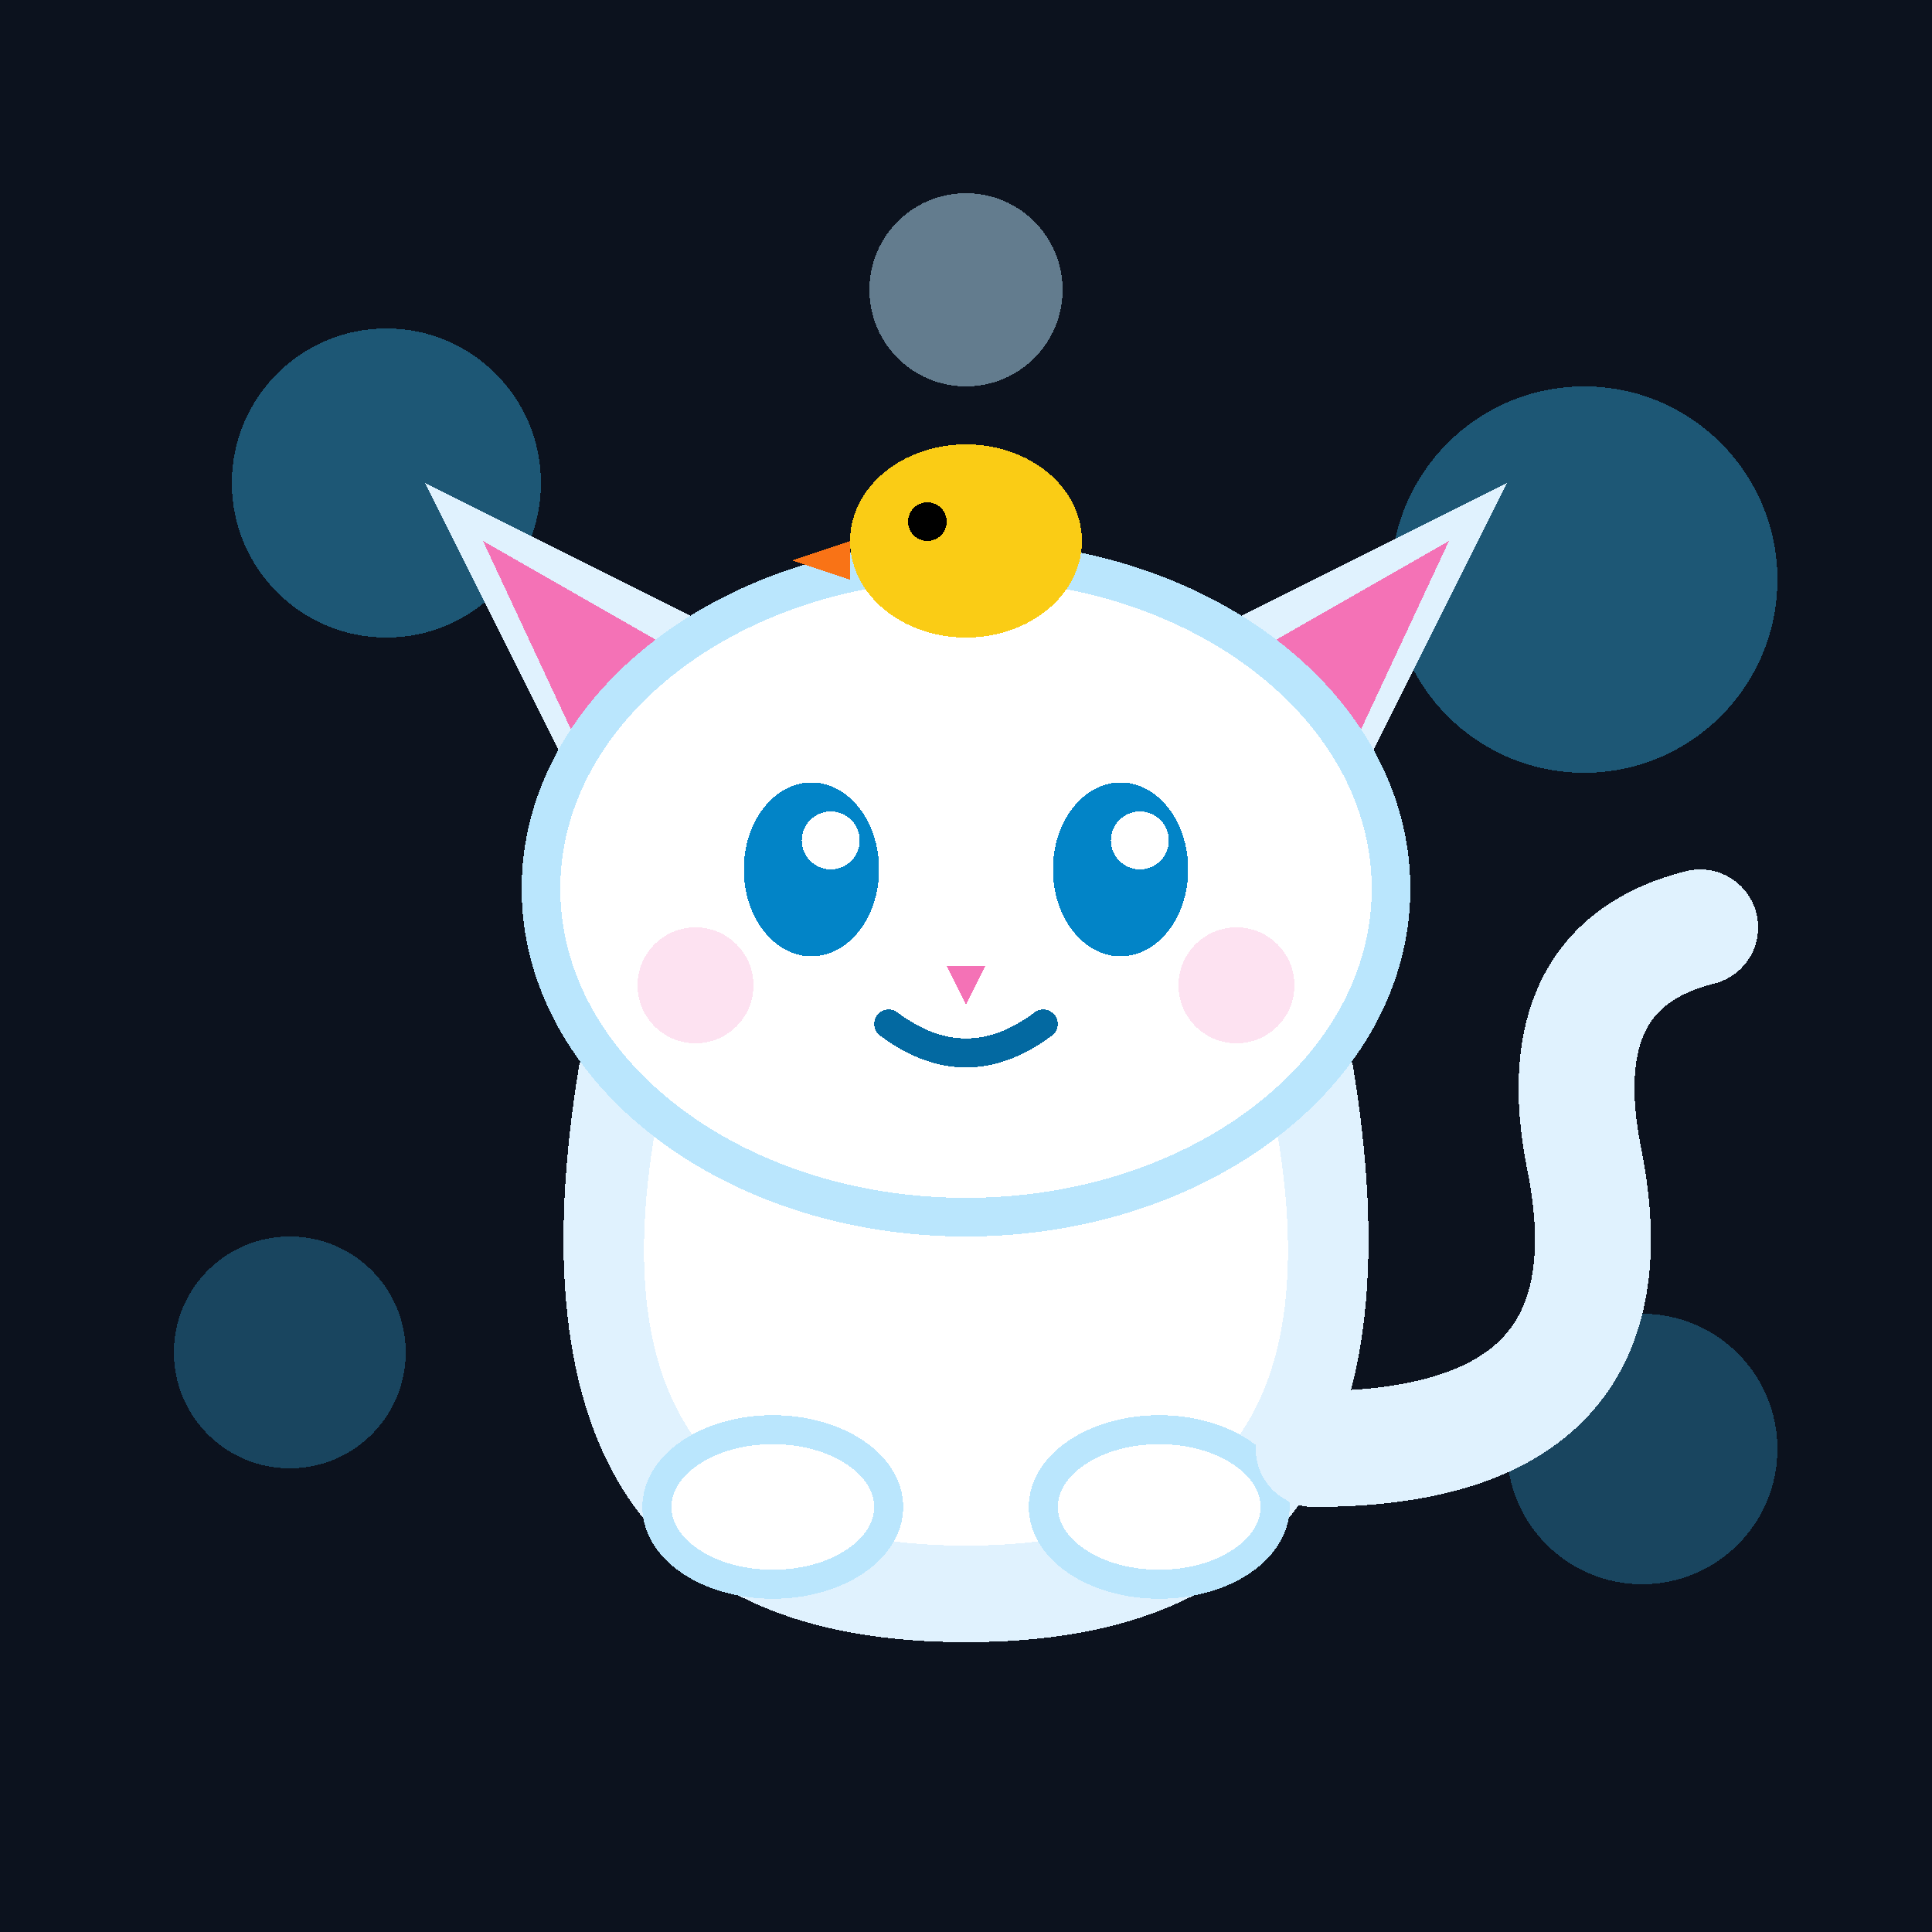
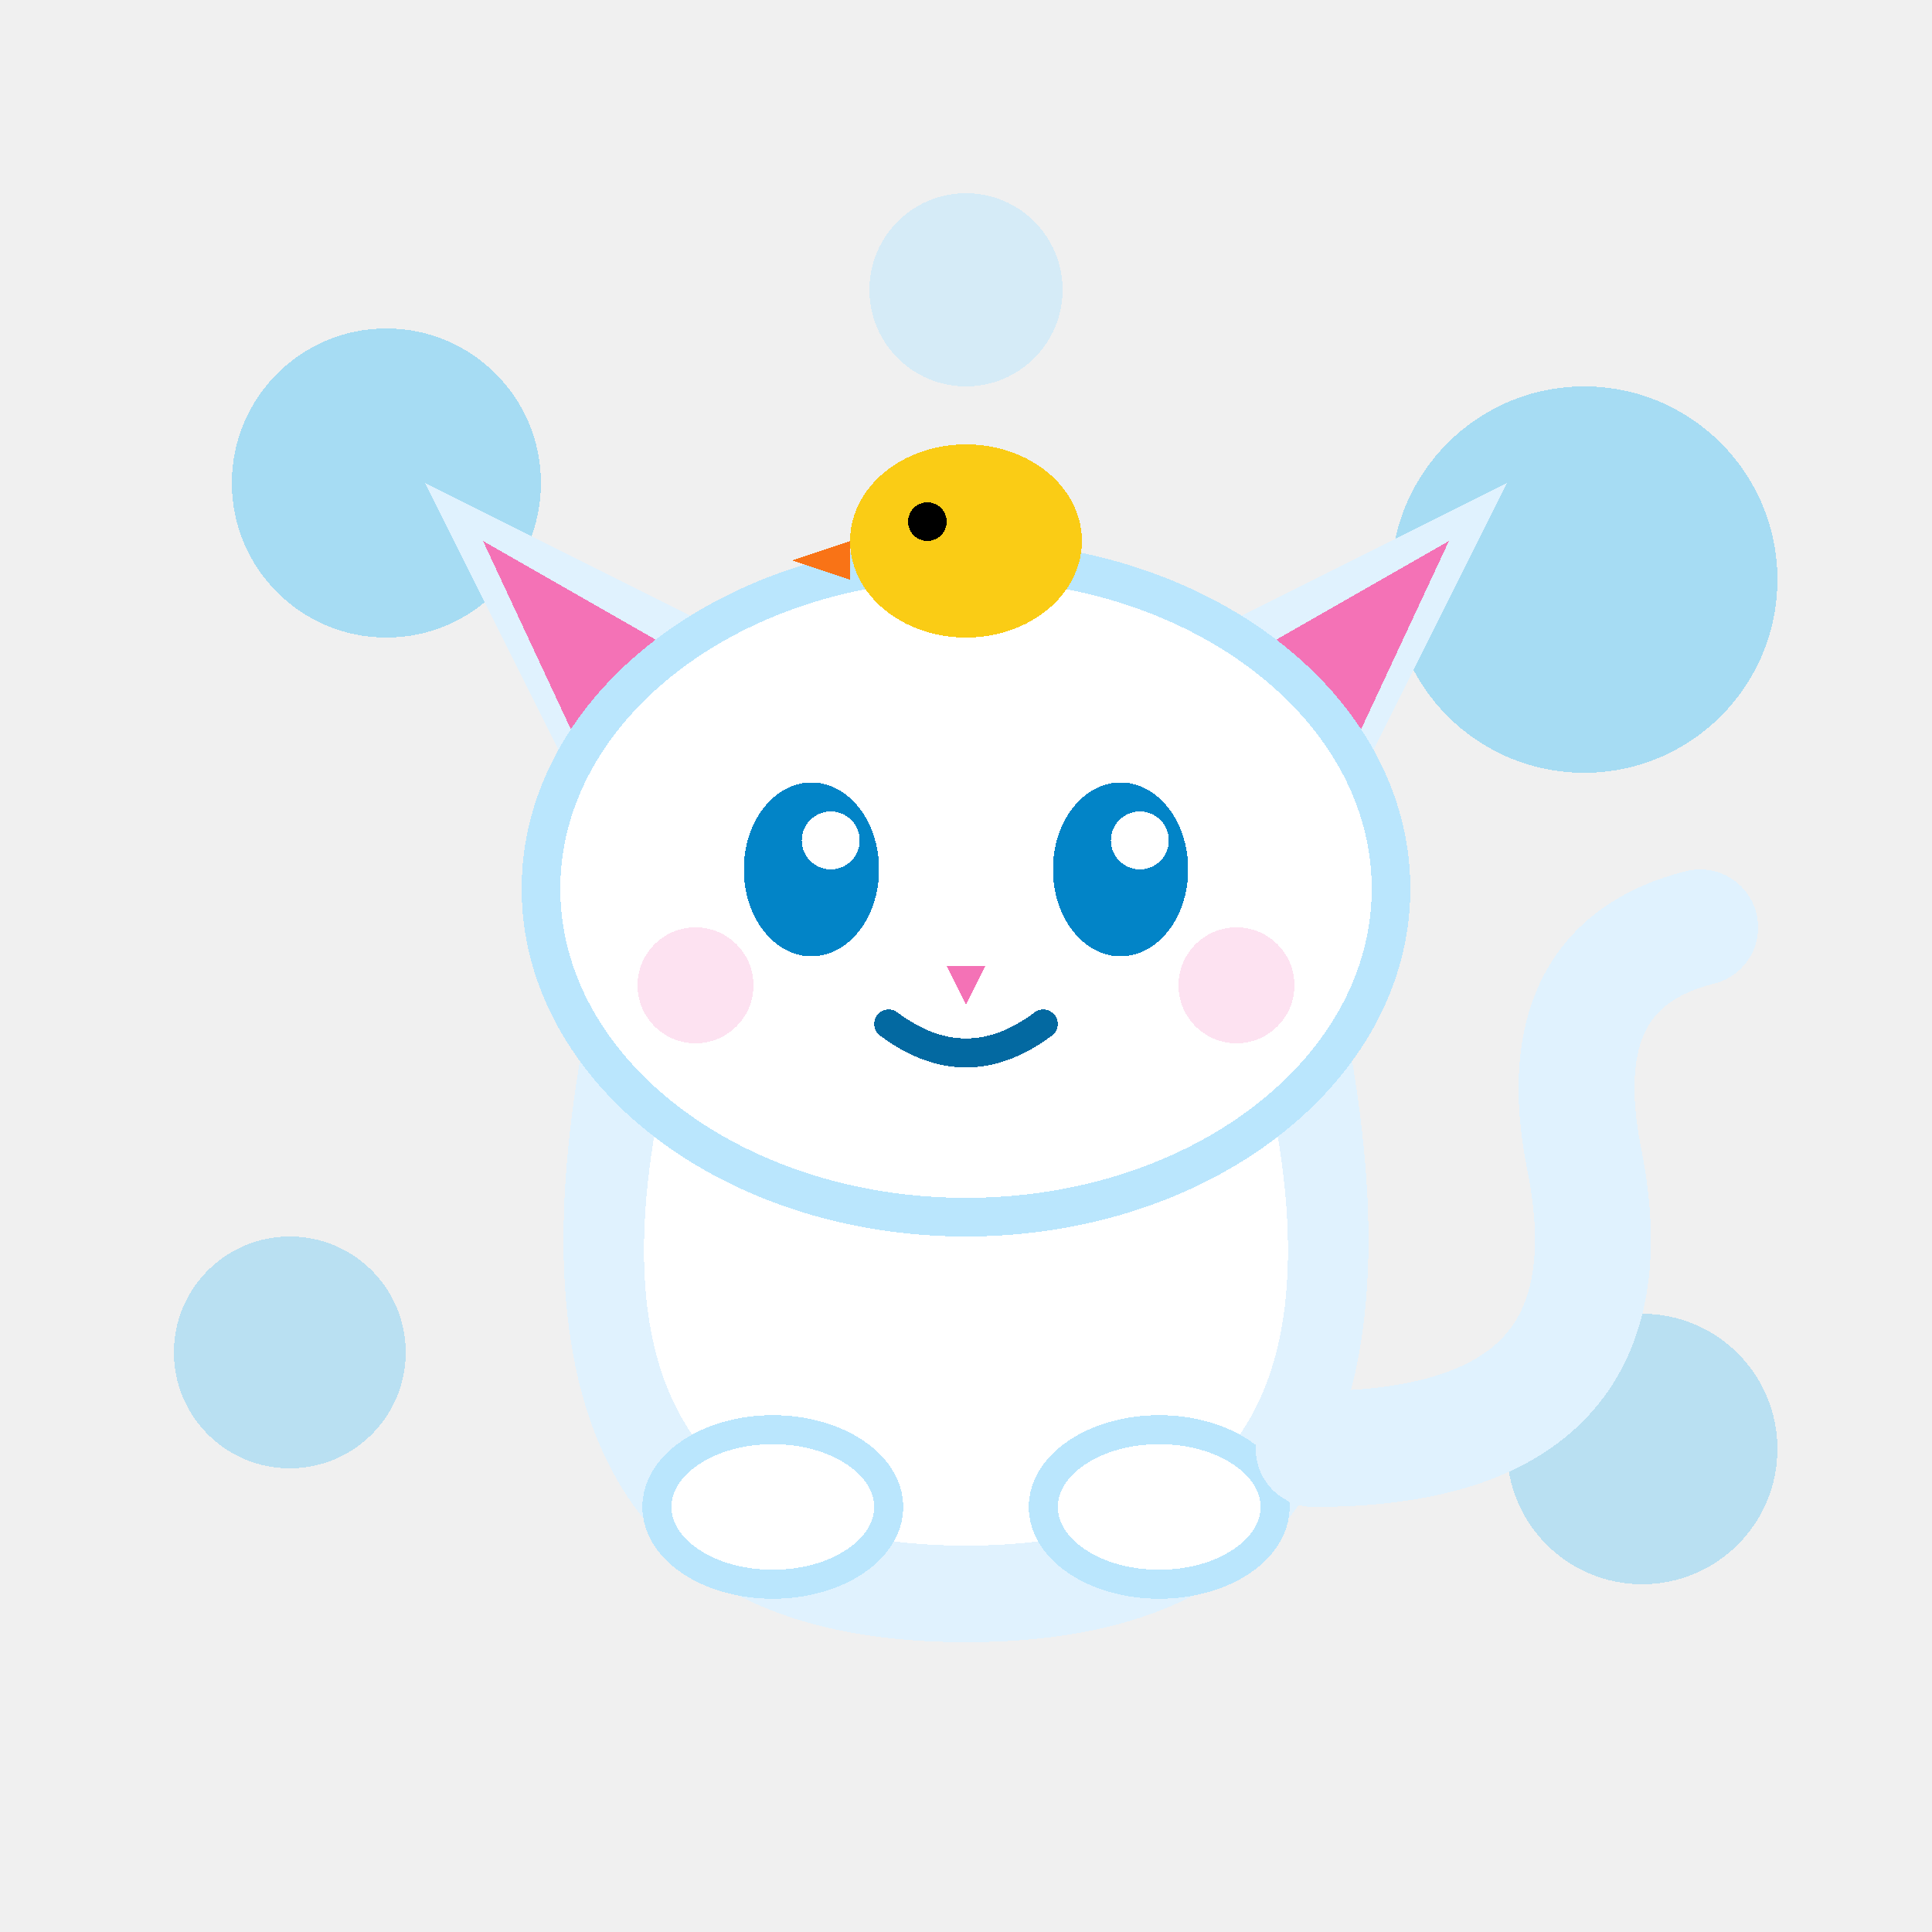
<svg xmlns="http://www.w3.org/2000/svg" viewBox="0 0 100 100" width="100" height="100" shape-rendering="crispEdges">
-   <rect width="100" height="100" fill="#0c121e" />
  <circle cx="20" cy="25" r="8" fill="#38bdf8" opacity="0.4" />
  <circle cx="82" cy="30" r="10" fill="#38bdf8" opacity="0.4" />
  <circle cx="15" cy="70" r="6" fill="#38bdf8" opacity="0.3" />
  <circle cx="85" cy="75" r="7" fill="#38bdf8" opacity="0.3" />
  <circle cx="50" cy="15" r="5" fill="#bae6fd" opacity="0.5" />
  <path d="M 30,55 Q 25,85 50,85 Q 75,85 70,55 Z" fill="#e0f2fe" />
  <path d="M 34,58 Q 30,80 50,80 Q 70,80 66,58 Z" fill="#ffffff" />
  <polygon points="32,45 22,25 42,35" fill="#e0f2fe" />
  <polygon points="32,43 25,28 39,36" fill="#f472b6" />
  <polygon points="68,45 78,25 58,35" fill="#e0f2fe" />
  <polygon points="68,43 75,28 61,36" fill="#f472b6" />
  <ellipse cx="50" cy="46" rx="22" ry="17" fill="#ffffff" stroke="#bae6fd" stroke-width="2" />
  <ellipse cx="42" cy="45" rx="3.5" ry="4.5" fill="#0284c7" />
  <circle cx="43" cy="43.5" r="1.5" fill="#ffffff" />
  <ellipse cx="58" cy="45" rx="3.5" ry="4.5" fill="#0284c7" />
  <circle cx="59" cy="43.5" r="1.5" fill="#ffffff" />
  <polygon points="49,50 51,50 50,52" fill="#f472b6" />
  <path d="M 46,53 Q 50,56 54,53" fill="none" stroke="#0369a1" stroke-width="1.5" stroke-linecap="round" />
  <circle cx="36" cy="51" r="3" fill="#fbcfe8" opacity="0.6" />
  <circle cx="64" cy="51" r="3" fill="#fbcfe8" opacity="0.6" />
  <ellipse cx="40" cy="78" rx="6" ry="4" fill="#ffffff" stroke="#bae6fd" stroke-width="1.5" />
  <ellipse cx="60" cy="78" rx="6" ry="4" fill="#ffffff" stroke="#bae6fd" stroke-width="1.5" />
  <ellipse cx="50" cy="28" rx="6" ry="5" fill="#facc15" />
  <circle cx="48" cy="27" r="1" fill="#000" />
  <polygon points="44,28 41,29 44,30" fill="#f97316" />
  <path d="M 68,75 Q 85,75 82,60 Q 80,50 88,48" fill="none" stroke="#e0f2fe" stroke-width="6" stroke-linecap="round" />
</svg>
